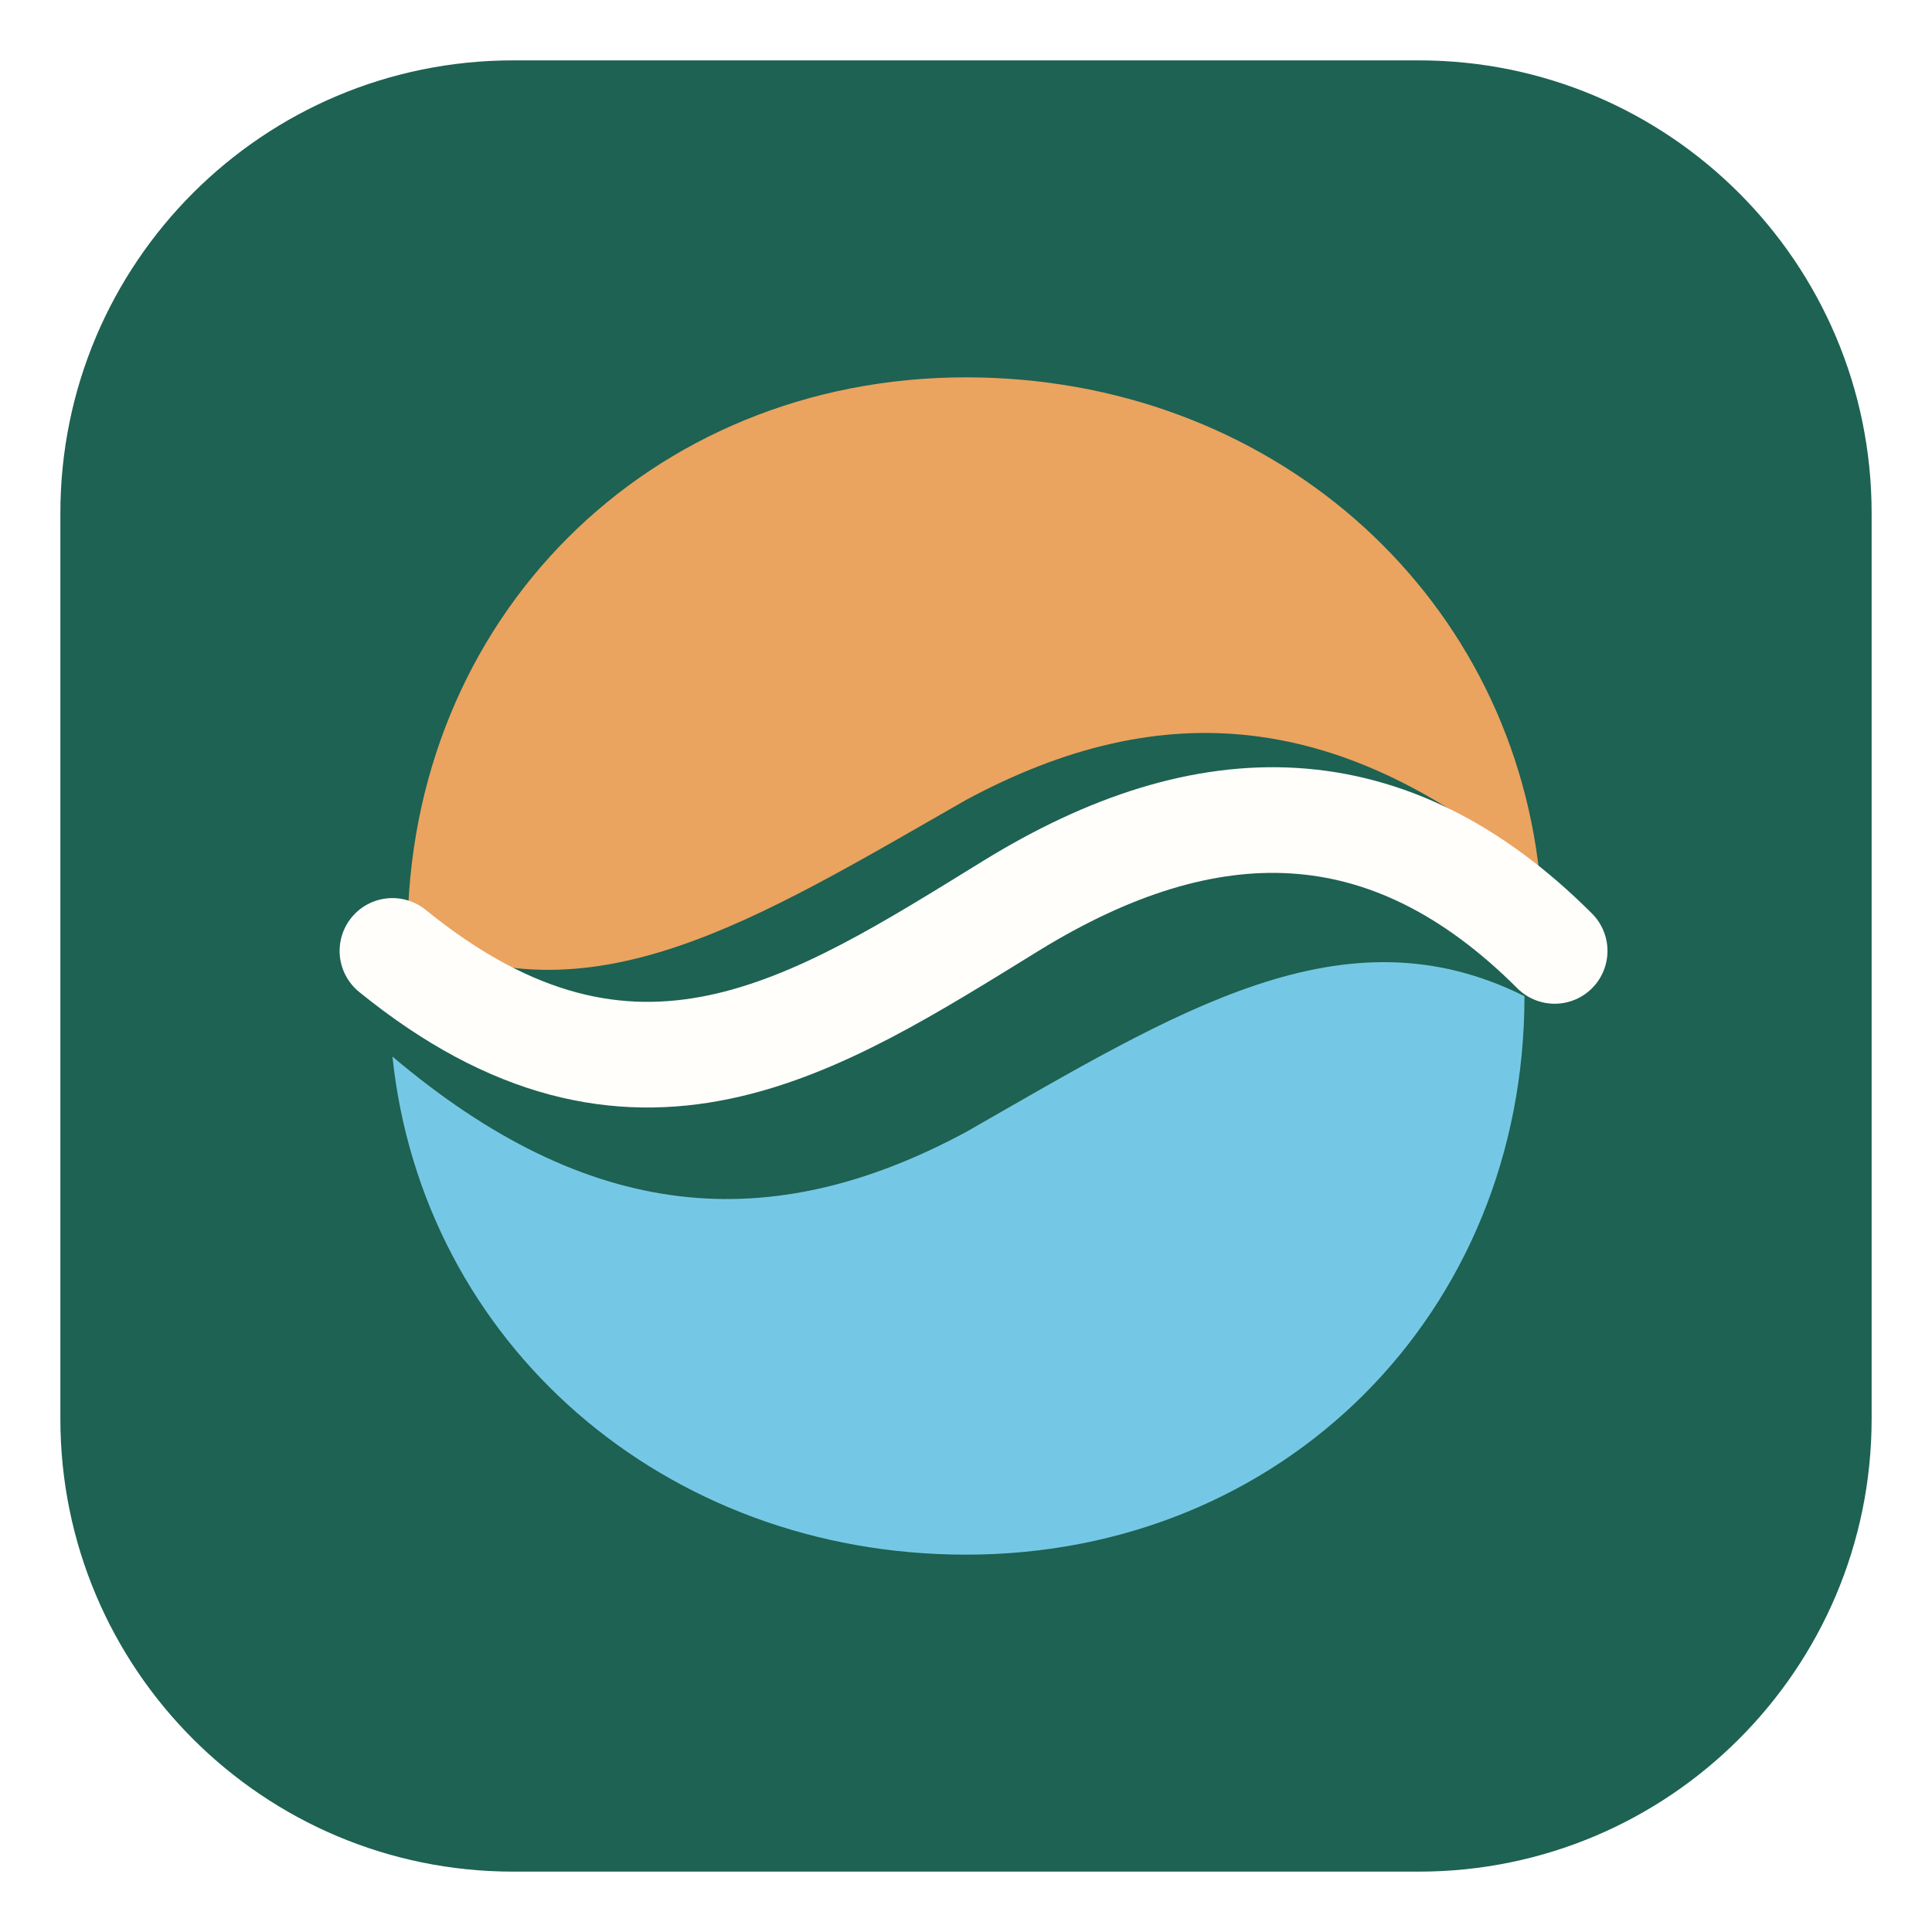
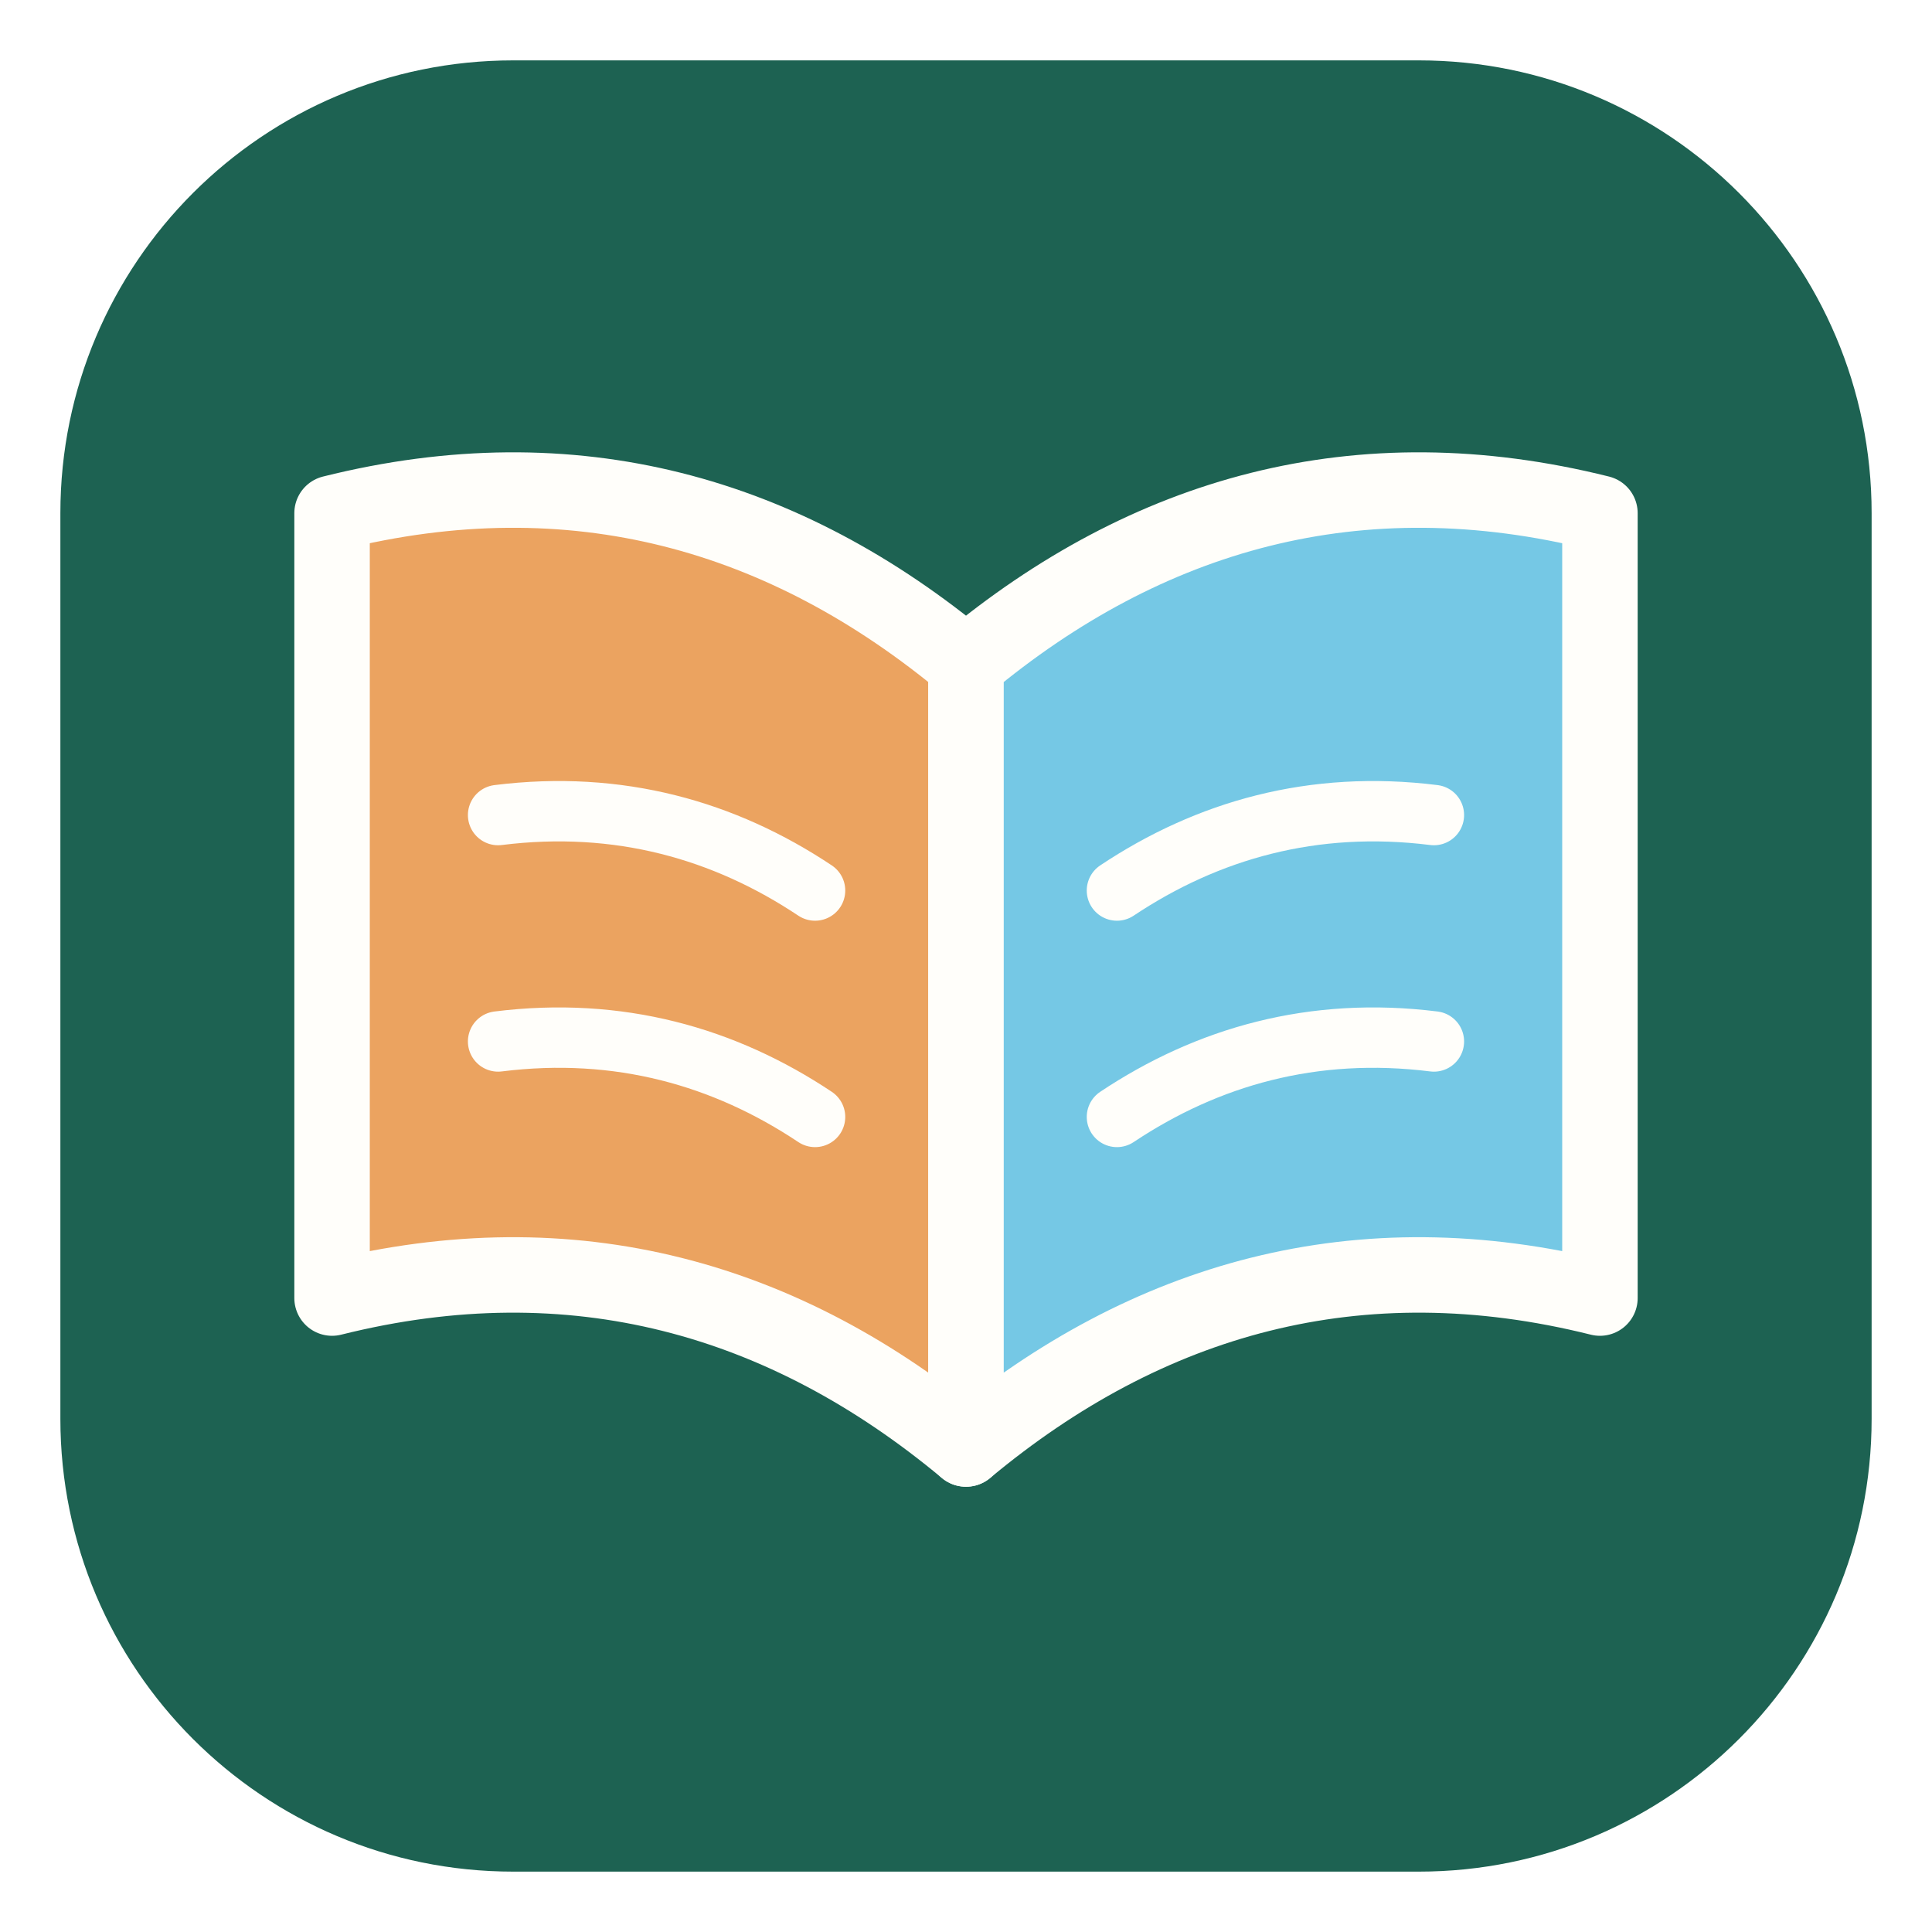
<svg xmlns="http://www.w3.org/2000/svg" viewBox="0 0 128 128" role="img" aria-labelledby="logo-title logo-description">
  <rect x="4" y="4" width="120" height="120" rx="30" fill="#1D6252" />
-   <path d="M27 62C27 41 43 25 64 25C84 25 100 39 102 58C89 47 77 46 64 53C50 61 39 68 27 62Z" fill="#EBA360" />
-   <path d="M101 66C101 87 85 103 64 103C44 103 28 89 26 70C39 81 51 82 64 75C78 67 89 60 101 66Z" fill="#75C8E5" />
-   <path d="M26 63C42 76 54 68 67 60C80 52 92 52 103 63" fill="none" stroke="#FFFEFA" stroke-width="7" stroke-linecap="round" />
+   <path d="M22 34C38 30 52 34 64 44V96C52 86 38 82 22 86Z" fill="#EBA360" stroke="#FFFEFA" stroke-width="5" stroke-linejoin="round" />
+   <path d="M106 34C90 30 76 34 64 44V96C76 86 90 82 106 86Z" fill="#75C8E5" stroke="#FFFEFA" stroke-width="5" stroke-linejoin="round" />
+   <path d="M33 54C41 53 48 55 54 59M74 59C80 55 87 53 95 54M33 69C41 68 48 70 54 74M74 74C80 70 87 68 95 69" fill="none" stroke="#FFFEFA" stroke-width="4" stroke-linecap="round" />
</svg>
